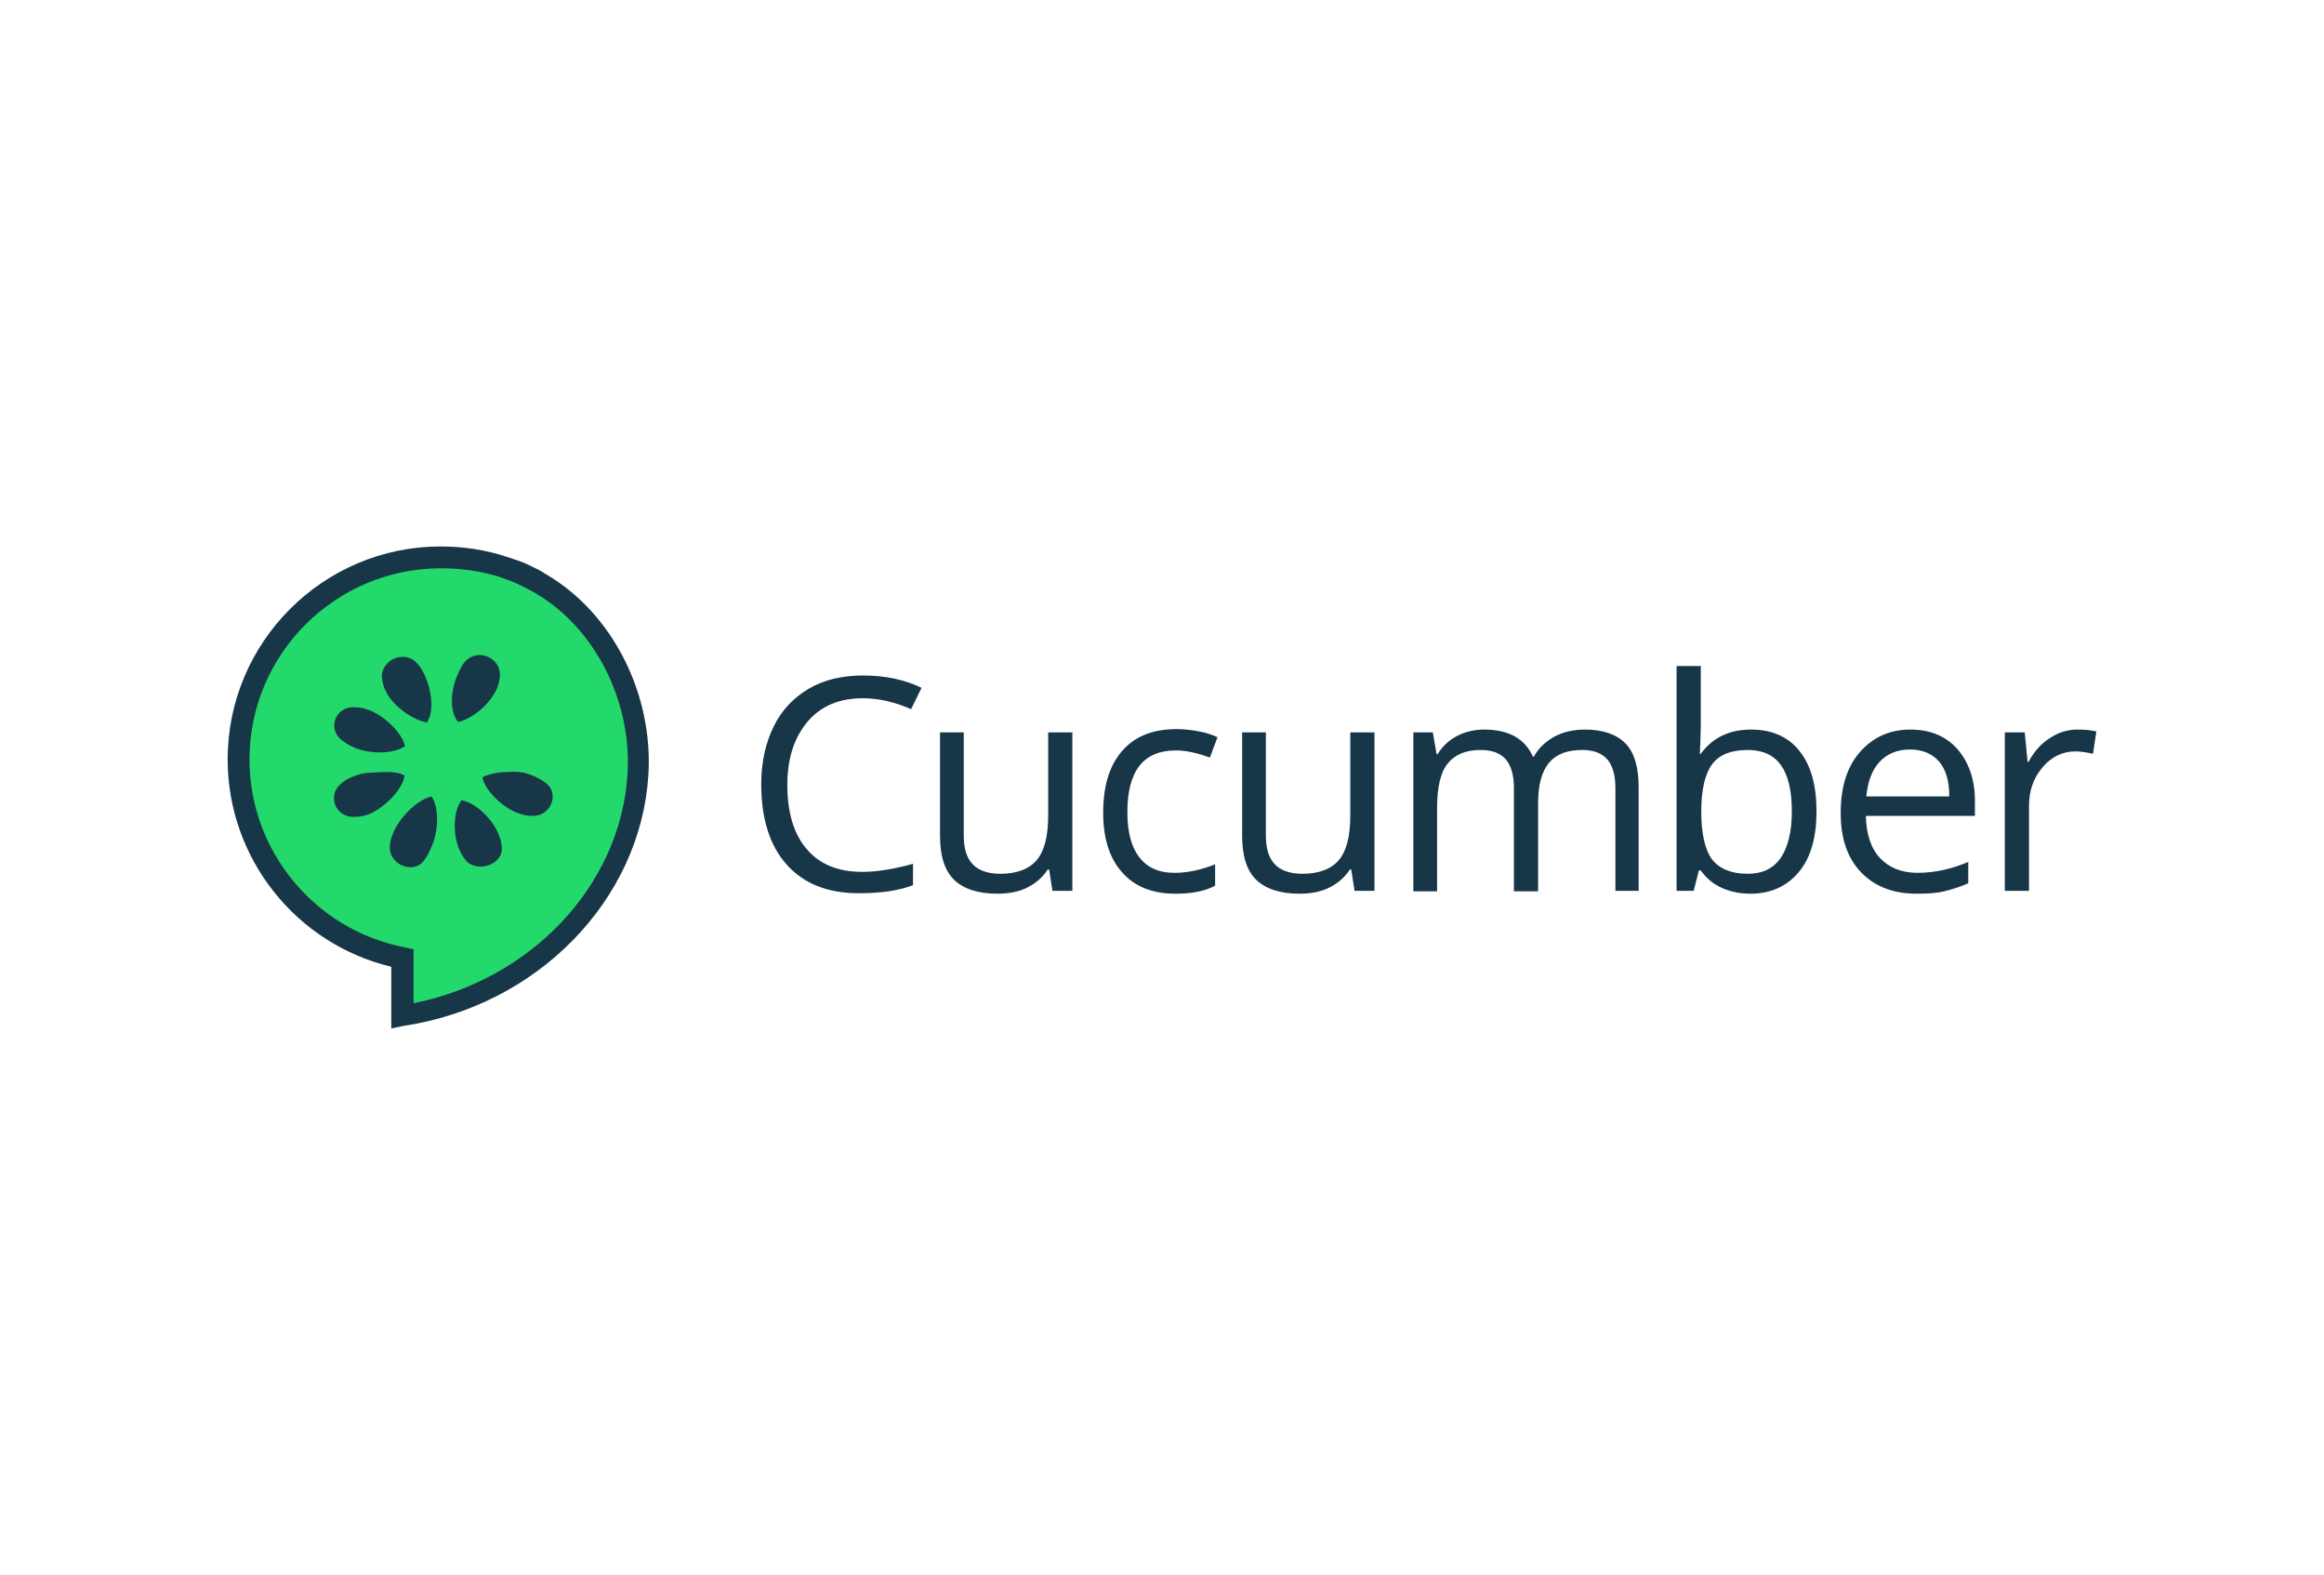
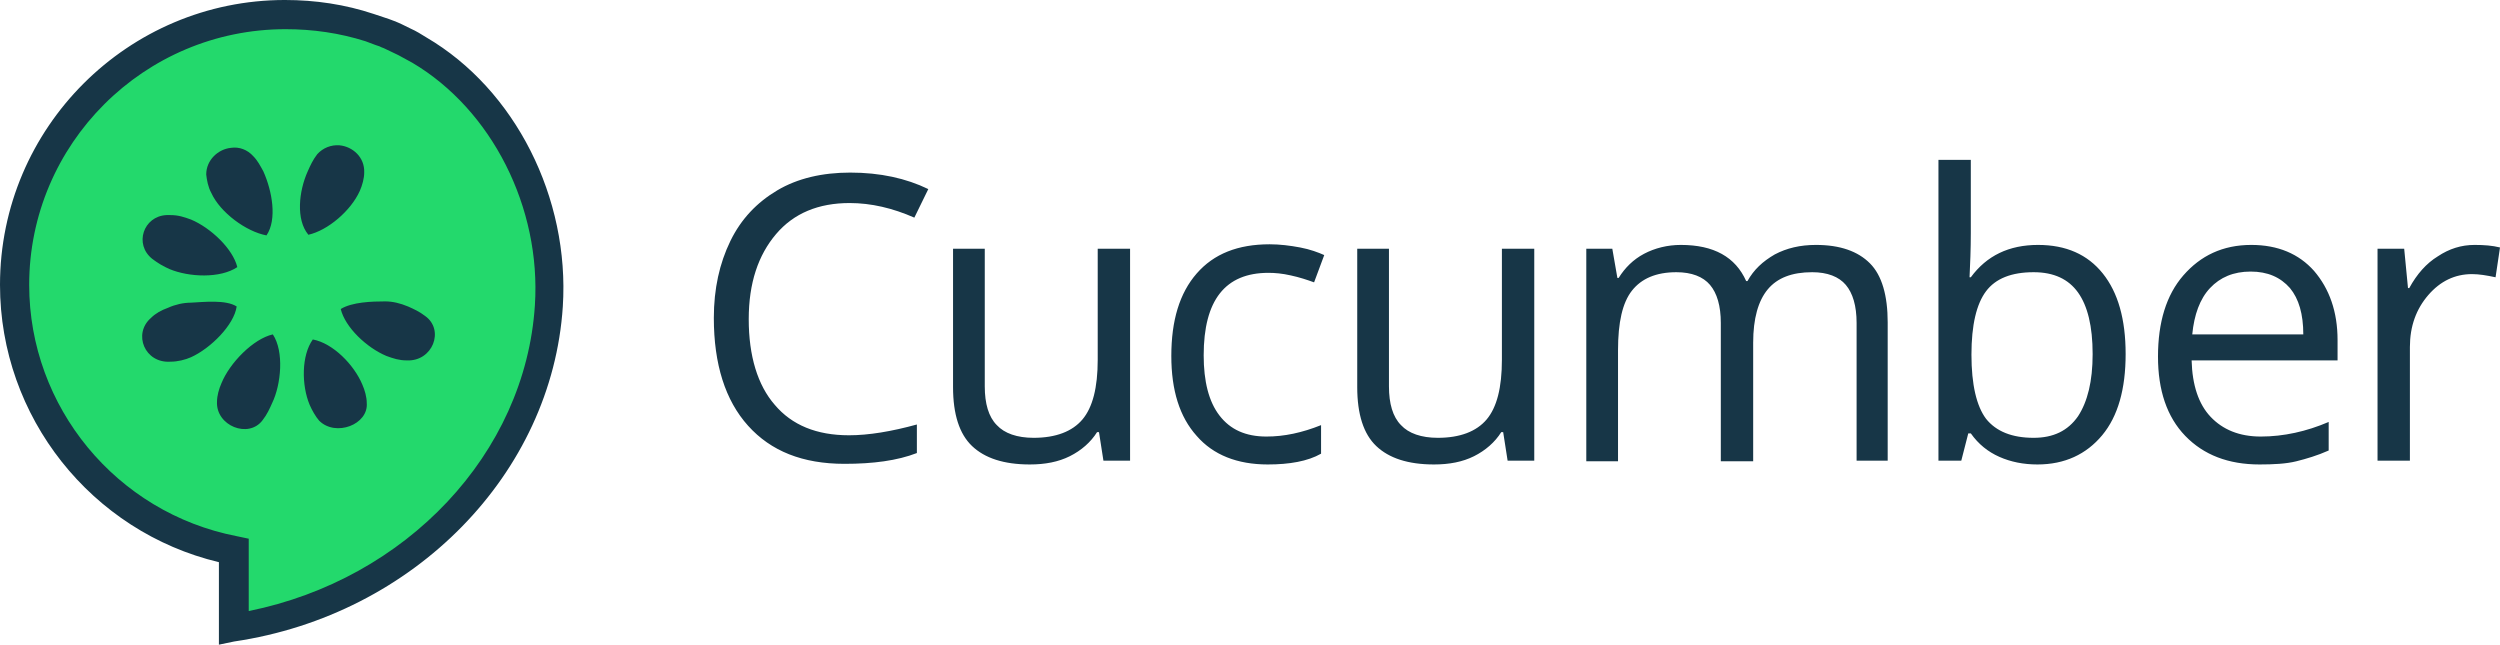
- <svg xmlns="http://www.w3.org/2000/svg" version="1.0" id="Layer_1" x="0px" y="0px" viewBox="0 0 490 332" style="enable-background:new 0 0 490 332;" xml:space="preserve">
-   <style type="text/css">
- 	.st0{fill-rule:evenodd;clip-rule:evenodd;fill:#23D96C;}
- 	.st1{fill:#173647;}
- 	.st2{fill-rule:evenodd;clip-rule:evenodd;fill:#173647;}
- </style>
-   <g>
+ <svg xmlns="http://www.w3.org/2000/svg" viewBox="50.832 181.529 394 101.6" width="394" height="101.6">
+   <g transform="matrix(1, 0, 0, 1, 2.831785, 66.32869)">
    <g>
-       <path class="st0" d="M114.2,123.2c-0.8-0.5-1.6-0.9-2.4-1.3s-1.7-0.8-2.5-1.1c-0.3-0.1-0.5-0.2-0.8-0.3c-0.8-0.3-1.5-0.6-2.3-0.8    c-4.3-1.4-8.8-2.1-13.3-2.1c-23.5-0.1-42.6,18.9-42.6,42.5c0,20.8,14.9,38,34.5,41.8v12.2c25.5-3.8,48.1-24.1,49.8-50.7    C135.6,147.4,127.6,131.1,114.2,123.2z" />
-       <path class="st1" d="M82.5,216.8v-13C62.4,199,48,180.9,48,160.1c0-24.8,20.2-44.9,44.9-44.9c4.8,0,9.5,0.7,14,2.2    c0.6,0.2,1.2,0.4,1.8,0.6l0.6,0.2c0.3,0.1,0.5,0.2,0.8,0.3c0.8,0.3,1.6,0.7,2.6,1.2c0.9,0.4,1.7,0.9,2.5,1.4    c14,8.2,22.6,25.3,21.5,42.4c-1.7,26.3-23.4,48.6-51.8,52.8L82.5,216.8z M93,119.8L93,119.8c-22.3,0-40.4,18.1-40.4,40.3    c0,19.2,13.7,35.9,32.7,39.6l1.9,0.4v11.4c24.8-5,43.6-24.8,45.1-48.2c1-15.4-6.8-30.8-19.3-38.2l0,0c-0.7-0.4-1.5-0.8-2.2-1.2    c-0.9-0.4-1.6-0.8-2.3-1.1c-0.3-0.1-0.5-0.2-0.7-0.3l-0.6-0.2c-0.5-0.2-1.1-0.4-1.6-0.6C101.5,120.4,97.3,119.8,93,119.8z" />
-       <path class="st2" d="M84.4,138.5c1.3-0.2,2.6,0.3,3.5,1.3c0.7,0.7,1.1,1.5,1.6,2.4c1.4,3.1,2.2,7.6,0.5,10.1    c-3.2-0.6-7.3-3.6-8.7-6.7c-0.5-0.9-0.7-2-0.8-2.9C80.5,140.4,82.4,138.7,84.4,138.5z M72,156c0.9,0.7,1.8,1.2,2.7,1.6    c3.1,1.3,8,1.5,10.7-0.3c-0.7-2.9-4.2-6.2-7.3-7.5c-1.1-0.4-2-0.7-3.2-0.7c-0.3,0-0.5,0-0.7,0C70.6,149.3,69.1,153.7,72,156z     M85.3,163.5c-1.7-1.1-5.2-0.7-7.2-0.6c-1.2,0-2.5,0.3-3.6,0.8c-1.1,0.4-2,0.9-2.7,1.6c-2.9,2.5-1,7.2,3.1,6.9    c1.1,0,2.3-0.3,3.2-0.7C81.2,170.1,84.9,166.4,85.3,163.5z M91,167.9c-3.1,0.7-6.8,4.5-8.1,7.7c-0.4,0.9-0.7,2-0.7,2.9    c-0.2,3.8,5,5.9,7.2,2.9c0.7-0.9,1.1-1.8,1.5-2.7C92.3,175.8,92.8,170.6,91,167.9z M96.6,152.2c3.1-0.7,6.7-3.8,8.1-6.9    c0.4-0.9,0.7-2,0.7-2.9c0.1-2.4-1.8-4.1-3.9-4.3c-1.3-0.1-2.6,0.4-3.5,1.4c-0.7,0.9-1.1,1.8-1.5,2.7    C95.1,145.3,94.6,149.8,96.6,152.2z M105.8,178.7c0-0.9-0.3-2-0.7-2.9c-1.3-3.1-4.6-6.5-7.8-7.1c-1.8,2.5-1.8,7.2-0.5,10.3    c0.4,0.9,0.9,1.8,1.5,2.5C100.9,184.1,106.1,182.1,105.8,178.7z M115,165c-0.9-0.7-1.8-1.1-2.7-1.5c-1.2-0.5-2.4-0.8-3.6-0.8    c-2.1,0-5.2,0.1-7,1.2c0.7,2.9,4.1,6.1,7.2,7.4c1.1,0.4,2,0.7,3.2,0.7C116.2,172.2,118.1,167.2,115,165z" />
+       <path class="st0" d="M114.2,123.2c-0.8-0.5-1.6-0.9-2.4-1.3s-1.7-0.8-2.5-1.1c-0.3-0.1-0.5-0.2-0.8-0.3c-0.8-0.3-1.5-0.6-2.3-0.8    c-4.3-1.4-8.8-2.1-13.3-2.1c-23.5-0.1-42.6,18.9-42.6,42.5c0,20.8,14.9,38,34.5,41.8v12.2c25.5-3.8,48.1-24.1,49.8-50.7    C135.6,147.4,127.6,131.1,114.2,123.2z" style="clip-rule: evenodd; fill: rgb(35, 217, 108); fill-rule: evenodd;" />
+       <path class="st1" d="M82.5,216.8v-13C62.4,199,48,180.9,48,160.1c0-24.8,20.2-44.9,44.9-44.9c4.8,0,9.5,0.7,14,2.2    c0.6,0.2,1.2,0.4,1.8,0.6l0.6,0.2c0.3,0.1,0.5,0.2,0.8,0.3c0.8,0.3,1.6,0.7,2.6,1.2c0.9,0.4,1.7,0.9,2.5,1.4    c14,8.2,22.6,25.3,21.5,42.4c-1.7,26.3-23.4,48.6-51.8,52.8L82.5,216.8z M93,119.8L93,119.8c-22.3,0-40.4,18.1-40.4,40.3    c0,19.2,13.7,35.9,32.7,39.6l1.9,0.4v11.4c24.8-5,43.6-24.8,45.1-48.2c1-15.4-6.8-30.8-19.3-38.2l0,0c-0.7-0.4-1.5-0.8-2.2-1.2    c-0.9-0.4-1.6-0.8-2.3-1.1c-0.3-0.1-0.5-0.2-0.7-0.3l-0.6-0.2c-0.5-0.2-1.1-0.4-1.6-0.6C101.5,120.4,97.3,119.8,93,119.8z" style="fill: rgb(23, 54, 71);" />
+       <path class="st2" d="M84.4,138.5c1.3-0.2,2.6,0.3,3.5,1.3c0.7,0.7,1.1,1.5,1.6,2.4c1.4,3.1,2.2,7.6,0.5,10.1    c-3.2-0.6-7.3-3.6-8.7-6.7c-0.5-0.9-0.7-2-0.8-2.9C80.5,140.4,82.4,138.7,84.4,138.5z M72,156c0.9,0.7,1.8,1.2,2.7,1.6    c3.1,1.3,8,1.5,10.7-0.3c-0.7-2.9-4.2-6.2-7.3-7.5c-1.1-0.4-2-0.7-3.2-0.7c-0.3,0-0.5,0-0.7,0C70.6,149.3,69.1,153.7,72,156z     M85.3,163.5c-1.7-1.1-5.2-0.7-7.2-0.6c-1.2,0-2.5,0.3-3.6,0.8c-1.1,0.4-2,0.9-2.7,1.6c-2.9,2.5-1,7.2,3.1,6.9    c1.1,0,2.3-0.3,3.2-0.7C81.2,170.1,84.9,166.4,85.3,163.5z M91,167.9c-3.1,0.7-6.8,4.5-8.1,7.7c-0.4,0.9-0.7,2-0.7,2.9    c-0.2,3.8,5,5.9,7.2,2.9c0.7-0.9,1.1-1.8,1.5-2.7C92.3,175.8,92.8,170.6,91,167.9z M96.6,152.2c3.1-0.7,6.7-3.8,8.1-6.9    c0.4-0.9,0.7-2,0.7-2.9c0.1-2.4-1.8-4.1-3.9-4.3c-1.3-0.1-2.6,0.4-3.5,1.4c-0.7,0.9-1.1,1.8-1.5,2.7    C95.1,145.3,94.6,149.8,96.6,152.2z M105.8,178.7c0-0.9-0.3-2-0.7-2.9c-1.3-3.1-4.6-6.5-7.8-7.1c-1.8,2.5-1.8,7.2-0.5,10.3    c0.4,0.9,0.9,1.8,1.5,2.5C100.9,184.1,106.1,182.1,105.8,178.7z M115,165c-0.9-0.7-1.8-1.1-2.7-1.5c-1.2-0.5-2.4-0.8-3.6-0.8    c-2.1,0-5.2,0.1-7,1.2c0.7,2.9,4.1,6.1,7.2,7.4c1.1,0.4,2,0.7,3.2,0.7C116.2,172.2,118.1,167.2,115,165z" style="clip-rule: evenodd; fill: rgb(23, 54, 71); fill-rule: evenodd;" />
    </g>
-     <path class="st1" d="M181.9,147.2c-4.9,0-8.8,1.6-11.6,4.9c-2.8,3.3-4.3,7.7-4.3,13.4c0,5.8,1.4,10.4,4.1,13.5   c2.7,3.2,6.6,4.8,11.7,4.8c3.1,0,6.7-0.6,10.7-1.7v4.5c-3.1,1.2-6.9,1.7-11.4,1.7c-6.6,0-11.6-2-15.2-6s-5.4-9.7-5.4-17   c0-4.6,0.9-8.6,2.6-12.1s4.2-6.1,7.4-8c3.2-1.9,7.1-2.8,11.5-2.8c4.7,0,8.8,0.9,12.3,2.6l-2.2,4.5   C188.7,148,185.3,147.2,181.9,147.2z M203.2,154.4v21.7c0,2.7,0.6,4.8,1.9,6.1c1.2,1.3,3.2,2,5.8,2c3.5,0,6.1-1,7.7-2.9   c1.6-1.9,2.4-5,2.4-9.4v-17.5h5.1v33.4h-4.2l-0.7-4.5h-0.3c-1,1.6-2.5,2.9-4.3,3.8s-3.9,1.3-6.3,1.3c-4.1,0-7.1-1-9.1-2.9   c-2-1.9-3-5-3-9.3v-21.8H203.2z M247.8,188.4c-4.8,0-8.6-1.5-11.2-4.5c-2.7-3-4-7.2-4-12.6c0-5.6,1.3-9.9,4-13s6.5-4.6,11.5-4.6   c1.6,0,3.2,0.2,4.8,0.5c1.6,0.3,2.9,0.8,3.8,1.2l-1.6,4.3c-1.1-0.4-2.3-0.8-3.7-1.1c-1.3-0.3-2.5-0.4-3.5-0.4   c-6.8,0-10.2,4.3-10.2,13c0,4.1,0.8,7.3,2.5,9.5c1.7,2.2,4.1,3.3,7.4,3.3c2.8,0,5.6-0.6,8.6-1.8v4.5   C254.1,187.9,251.2,188.4,247.8,188.4z M266.9,154.4v21.7c0,2.7,0.6,4.8,1.9,6.1c1.2,1.3,3.2,2,5.8,2c3.5,0,6.1-1,7.7-2.9   c1.6-1.9,2.4-5,2.4-9.4v-17.5h5.1v33.4h-4.2l-0.7-4.5h-0.3c-1,1.6-2.5,2.9-4.3,3.8s-3.9,1.3-6.3,1.3c-4.1,0-7.1-1-9.1-2.9   c-2-1.9-3-5-3-9.3v-21.8H266.9z M340.6,187.8v-21.7c0-2.7-0.6-4.7-1.7-6c-1.1-1.3-2.9-2-5.3-2c-3.2,0-5.5,0.9-7,2.7   s-2.3,4.6-2.3,8.4v18.7h-5.1v-21.8c0-2.7-0.6-4.7-1.7-6c-1.1-1.3-2.9-2-5.3-2c-3.2,0-5.5,1-7,2.9s-2.2,5-2.2,9.4v17.5h-5v-33.5h4.1   l0.8,4.6h0.2c1-1.6,2.3-2.9,4-3.8c1.7-0.9,3.7-1.4,5.8-1.4c5.2,0,8.6,1.9,10.3,5.7h0.2c1-1.8,2.4-3.1,4.3-4.2c1.9-1,4-1.5,6.5-1.5   c3.8,0,6.6,1,8.5,2.9c1.9,1.9,2.8,5.1,2.8,9.3v21.8H340.6z M369.2,153.8c4.4,0,7.8,1.5,10.2,4.5c2.4,3,3.6,7.2,3.6,12.7   s-1.2,9.8-3.7,12.8s-5.9,4.6-10.2,4.6c-2.2,0-4.2-0.4-6-1.2c-1.8-0.8-3.3-2-4.5-3.7h-0.4l-1.1,4.3h-3.6v-47.4h5.1v11.5   c0,2.6-0.1,4.9-0.2,7h0.2C361.1,155.5,364.6,153.8,369.2,153.8z M368.5,158.1c-3.5,0-6,1-7.5,3s-2.3,5.3-2.3,10   c0,4.7,0.8,8.1,2.3,10.1c1.6,2,4.1,3,7.5,3c3.1,0,5.4-1.1,7-3.4c1.5-2.3,2.3-5.5,2.3-9.8c0-4.4-0.8-7.6-2.3-9.7   C374,159.2,371.7,158.1,368.5,158.1z M404.1,188.4c-4.9,0-8.8-1.5-11.7-4.5c-2.9-3-4.3-7.2-4.3-12.5c0-5.4,1.3-9.7,4-12.8   c2.7-3.1,6.2-4.8,10.7-4.8c4.2,0,7.5,1.4,9.9,4.1c2.4,2.8,3.7,6.4,3.7,10.9v3.2h-23c0.1,3.9,1.1,6.9,3,8.9s4.5,3.1,7.9,3.1   c3.6,0,7.2-0.8,10.7-2.3v4.5c-1.8,0.8-3.5,1.3-5.1,1.7C408.3,188.3,406.3,188.4,404.1,188.4z M402.7,158c-2.7,0-4.8,0.9-6.4,2.6   c-1.6,1.7-2.5,4.2-2.8,7.3H411c0-3.2-0.7-5.6-2.1-7.3C407.4,158.9,405.4,158,402.7,158z M438,153.8c1.5,0,2.8,0.1,4,0.4l-0.7,4.7   c-1.4-0.3-2.6-0.5-3.7-0.5c-2.7,0-5,1.1-6.9,3.3s-2.9,4.9-2.9,8.2v17.9h-5.1v-33.4h4.2l0.6,6.2h0.2c1.2-2.2,2.7-3.9,4.5-5   C434,154.4,435.9,153.8,438,153.8z" />
+     <path class="st1" d="M181.9,147.2c-4.9,0-8.8,1.6-11.6,4.9c-2.8,3.3-4.3,7.7-4.3,13.4c0,5.8,1.4,10.4,4.1,13.5   c2.7,3.2,6.6,4.8,11.7,4.8c3.1,0,6.7-0.6,10.7-1.7v4.5c-3.1,1.2-6.9,1.7-11.4,1.7c-6.6,0-11.6-2-15.2-6s-5.4-9.7-5.4-17   c0-4.6,0.9-8.6,2.6-12.1s4.2-6.1,7.4-8c3.2-1.9,7.1-2.8,11.5-2.8c4.7,0,8.8,0.9,12.3,2.6l-2.2,4.5   C188.7,148,185.3,147.2,181.9,147.2z M203.2,154.4v21.7c0,2.7,0.6,4.8,1.9,6.1c1.2,1.3,3.2,2,5.8,2c3.5,0,6.1-1,7.7-2.9   c1.6-1.9,2.4-5,2.4-9.4v-17.5h5.1v33.4h-4.2l-0.7-4.5h-0.3c-1,1.6-2.5,2.9-4.3,3.8s-3.9,1.3-6.3,1.3c-4.1,0-7.1-1-9.1-2.9   c-2-1.9-3-5-3-9.3v-21.8H203.2z M247.8,188.4c-4.8,0-8.6-1.5-11.2-4.5c-2.7-3-4-7.2-4-12.6c0-5.6,1.3-9.9,4-13s6.5-4.6,11.5-4.6   c1.6,0,3.2,0.2,4.8,0.5c1.6,0.3,2.9,0.8,3.8,1.2l-1.6,4.3c-1.1-0.4-2.3-0.8-3.7-1.1c-1.3-0.3-2.5-0.4-3.5-0.4   c-6.8,0-10.2,4.3-10.2,13c0,4.1,0.8,7.3,2.5,9.5c1.7,2.2,4.1,3.3,7.4,3.3c2.8,0,5.6-0.6,8.6-1.8v4.5   C254.1,187.9,251.2,188.4,247.8,188.4z M266.9,154.4v21.7c0,2.7,0.6,4.8,1.9,6.1c1.2,1.3,3.2,2,5.8,2c3.5,0,6.1-1,7.7-2.9   c1.6-1.9,2.4-5,2.4-9.4v-17.5h5.1v33.4h-4.2l-0.7-4.5h-0.3c-1,1.6-2.5,2.9-4.3,3.8s-3.9,1.3-6.3,1.3c-4.1,0-7.1-1-9.1-2.9   c-2-1.9-3-5-3-9.3v-21.8H266.9z M340.6,187.8v-21.7c0-2.7-0.6-4.7-1.7-6c-1.1-1.3-2.9-2-5.3-2c-3.2,0-5.5,0.9-7,2.7   s-2.3,4.6-2.3,8.4v18.7h-5.1v-21.8c0-2.7-0.6-4.7-1.7-6c-1.1-1.3-2.9-2-5.3-2c-3.2,0-5.5,1-7,2.9s-2.2,5-2.2,9.4v17.5h-5v-33.5h4.1   l0.8,4.6h0.2c1-1.6,2.3-2.9,4-3.8c1.7-0.9,3.7-1.4,5.8-1.4c5.2,0,8.6,1.9,10.3,5.7h0.2c1-1.8,2.4-3.1,4.3-4.2c1.9-1,4-1.5,6.5-1.5   c3.8,0,6.6,1,8.5,2.9c1.9,1.9,2.8,5.1,2.8,9.3v21.8H340.6z M369.2,153.8c4.4,0,7.8,1.5,10.2,4.5c2.4,3,3.6,7.2,3.6,12.7   s-1.2,9.8-3.7,12.8s-5.9,4.6-10.2,4.6c-2.2,0-4.2-0.4-6-1.2c-1.8-0.8-3.3-2-4.5-3.7h-0.4l-1.1,4.3h-3.6v-47.4h5.1v11.5   c0,2.6-0.1,4.9-0.2,7h0.2C361.1,155.5,364.6,153.8,369.2,153.8z M368.5,158.1c-3.5,0-6,1-7.5,3s-2.3,5.3-2.3,10   c0,4.7,0.8,8.1,2.3,10.1c1.6,2,4.1,3,7.5,3c3.1,0,5.4-1.1,7-3.4c1.5-2.3,2.3-5.5,2.3-9.8c0-4.4-0.8-7.6-2.3-9.7   C374,159.2,371.7,158.1,368.5,158.1z M404.1,188.4c-4.9,0-8.8-1.5-11.7-4.5c-2.9-3-4.3-7.2-4.3-12.5c0-5.4,1.3-9.7,4-12.8   c2.7-3.1,6.2-4.8,10.7-4.8c4.2,0,7.5,1.4,9.9,4.1c2.4,2.8,3.7,6.4,3.7,10.9v3.2h-23c0.1,3.9,1.1,6.9,3,8.9s4.5,3.1,7.9,3.1   c3.6,0,7.2-0.8,10.7-2.3v4.5c-1.8,0.8-3.5,1.3-5.1,1.7C408.3,188.3,406.3,188.4,404.1,188.4z M402.7,158c-2.7,0-4.8,0.9-6.4,2.6   c-1.6,1.7-2.5,4.2-2.8,7.3H411c0-3.2-0.7-5.6-2.1-7.3C407.4,158.9,405.4,158,402.7,158z M438,153.8c1.5,0,2.8,0.1,4,0.4l-0.7,4.7   c-1.4-0.3-2.6-0.5-3.7-0.5c-2.7,0-5,1.1-6.9,3.3s-2.9,4.9-2.9,8.2v17.9h-5.1v-33.4h4.2l0.6,6.2h0.2c1.2-2.2,2.7-3.9,4.5-5   C434,154.4,435.9,153.8,438,153.8z" style="fill: rgb(23, 54, 71);" />
  </g>
</svg>
